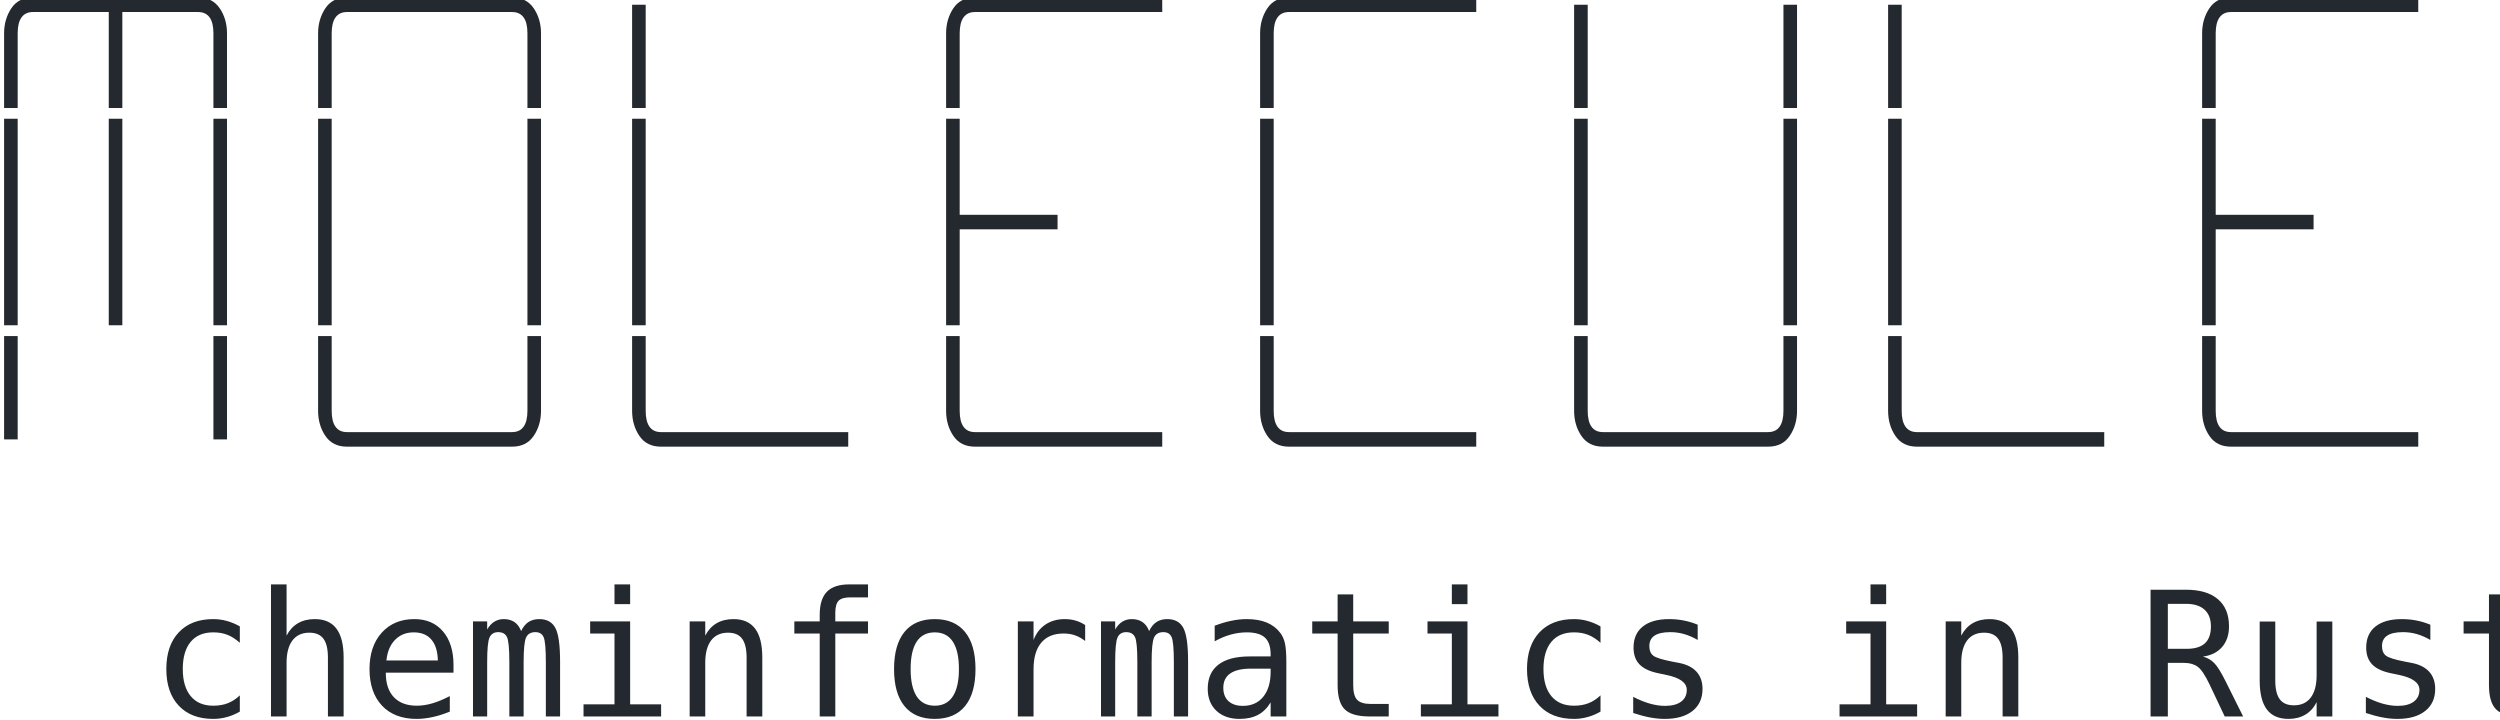
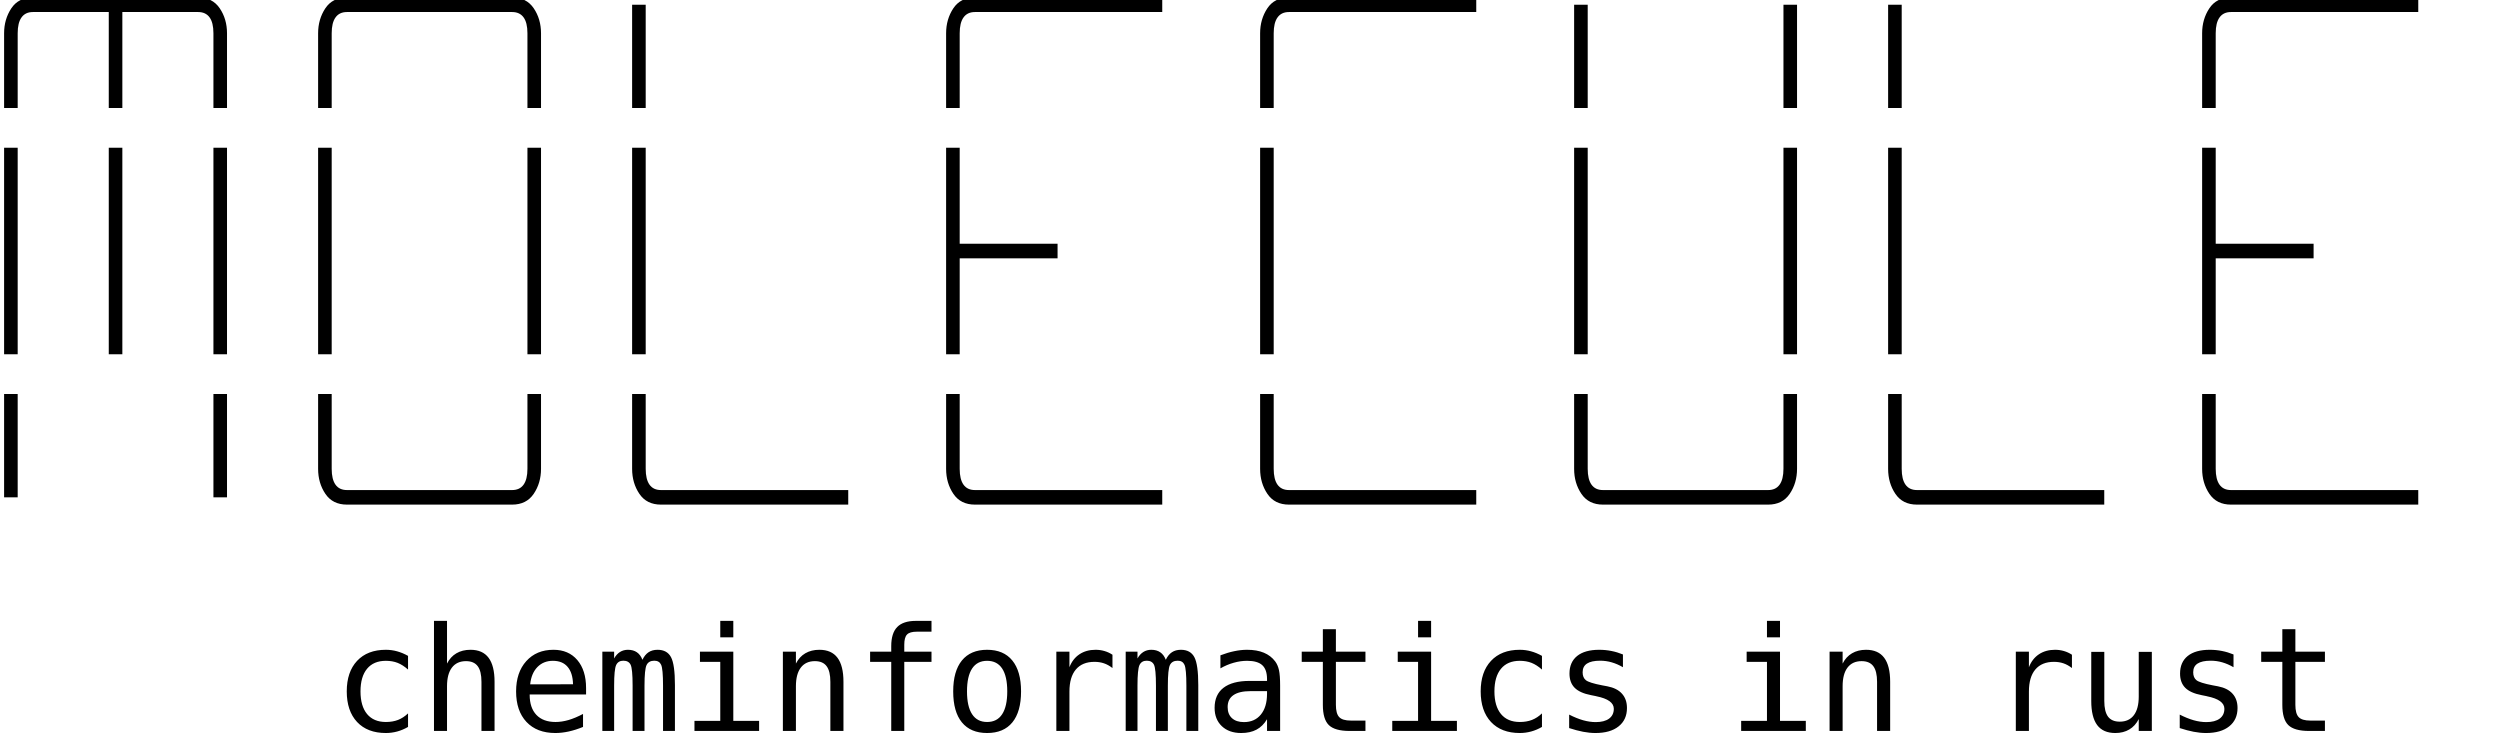
- <svg xmlns="http://www.w3.org/2000/svg" fill="#24292f" width="100%" height="100%" viewBox="0 0 719 207" version="1.1" xml:space="preserve" style="fill-rule:evenodd;clip-rule:evenodd;stroke-linejoin:round;stroke-miterlimit:2;">
-   <g transform="matrix(1,0,0,1,-422.6115,-394.665)">
-     <text x="410.697px" y="413.22px" style="font-family:'Consolas', monospace;font-size:50px;">╭┬╮╭─╮╷  ╭─╴╭─╴╷ ╷╷  ╭─╴╭─╮</text>
-     <text x="410.697px" y="475.72px" style="font-family:'Consolas', monospace;font-size:50px;">││││ ││  ├╴ │  │ ││  ├╴ ╰─╮</text>
-     <text x="410.697px" y="538.22px" style="font-family:'Consolas', monospace;font-size:50px;">╵ ╵╰─╯╰─╴╰─╴╰─╴╰─╯╰─╴╰─╴╰─╯</text>
-     <g transform="matrix(50,0,0,50,1097.953,600.7197)" />
-     <text x="465.678px" y="600.72px" style="font-family:'Consolas', monospace;font-size:50px;">cheminformatics in Rust</text>
+ <svg xmlns="http://www.w3.org/2000/svg" width="100%" height="100%" viewBox="0 0 719 211" version="1.1" xml:space="preserve" style="fill-rule:evenodd;clip-rule:evenodd;stroke-linejoin:round;stroke-miterlimit:2;">
+   <g transform="matrix(1,0,0,1,-880.9534,-285.4218)">
+     <g transform="matrix(1,0,0,1,845.9846,269.4795)">
+       <text x="23.055px" y="34.497px" style="font-family:'Consolas', monospace;font-size:50px;">╭┬╮╭─╮╷  ╭─╴╭─╴╷ ╷╷  ╭─╴╭─╮</text>
+       <text x="23.055px" y="105.33px" style="font-family:'Consolas', monospace;font-size:50px;">││││ ││  ├╴ │  │ ││  ├╴ ╰─╮</text>
+       <text x="23.055px" y="176.164px" style="font-family:'Consolas', monospace;font-size:50px;">╵ ╵╰─╯╰─╴╰─╴╰─╴╰─╯╰─╴╰─╴╰─╯</text>
+       <g transform="matrix(41.66667,0,0,41.66667,657.621,226.1637)">
+             </g>
+       <text x="130.725px" y="226.164px" style="font-family:'Consolas', monospace;font-size:41.667px;">cheminformatics in rust</text>
+     </g>
  </g>
</svg>
